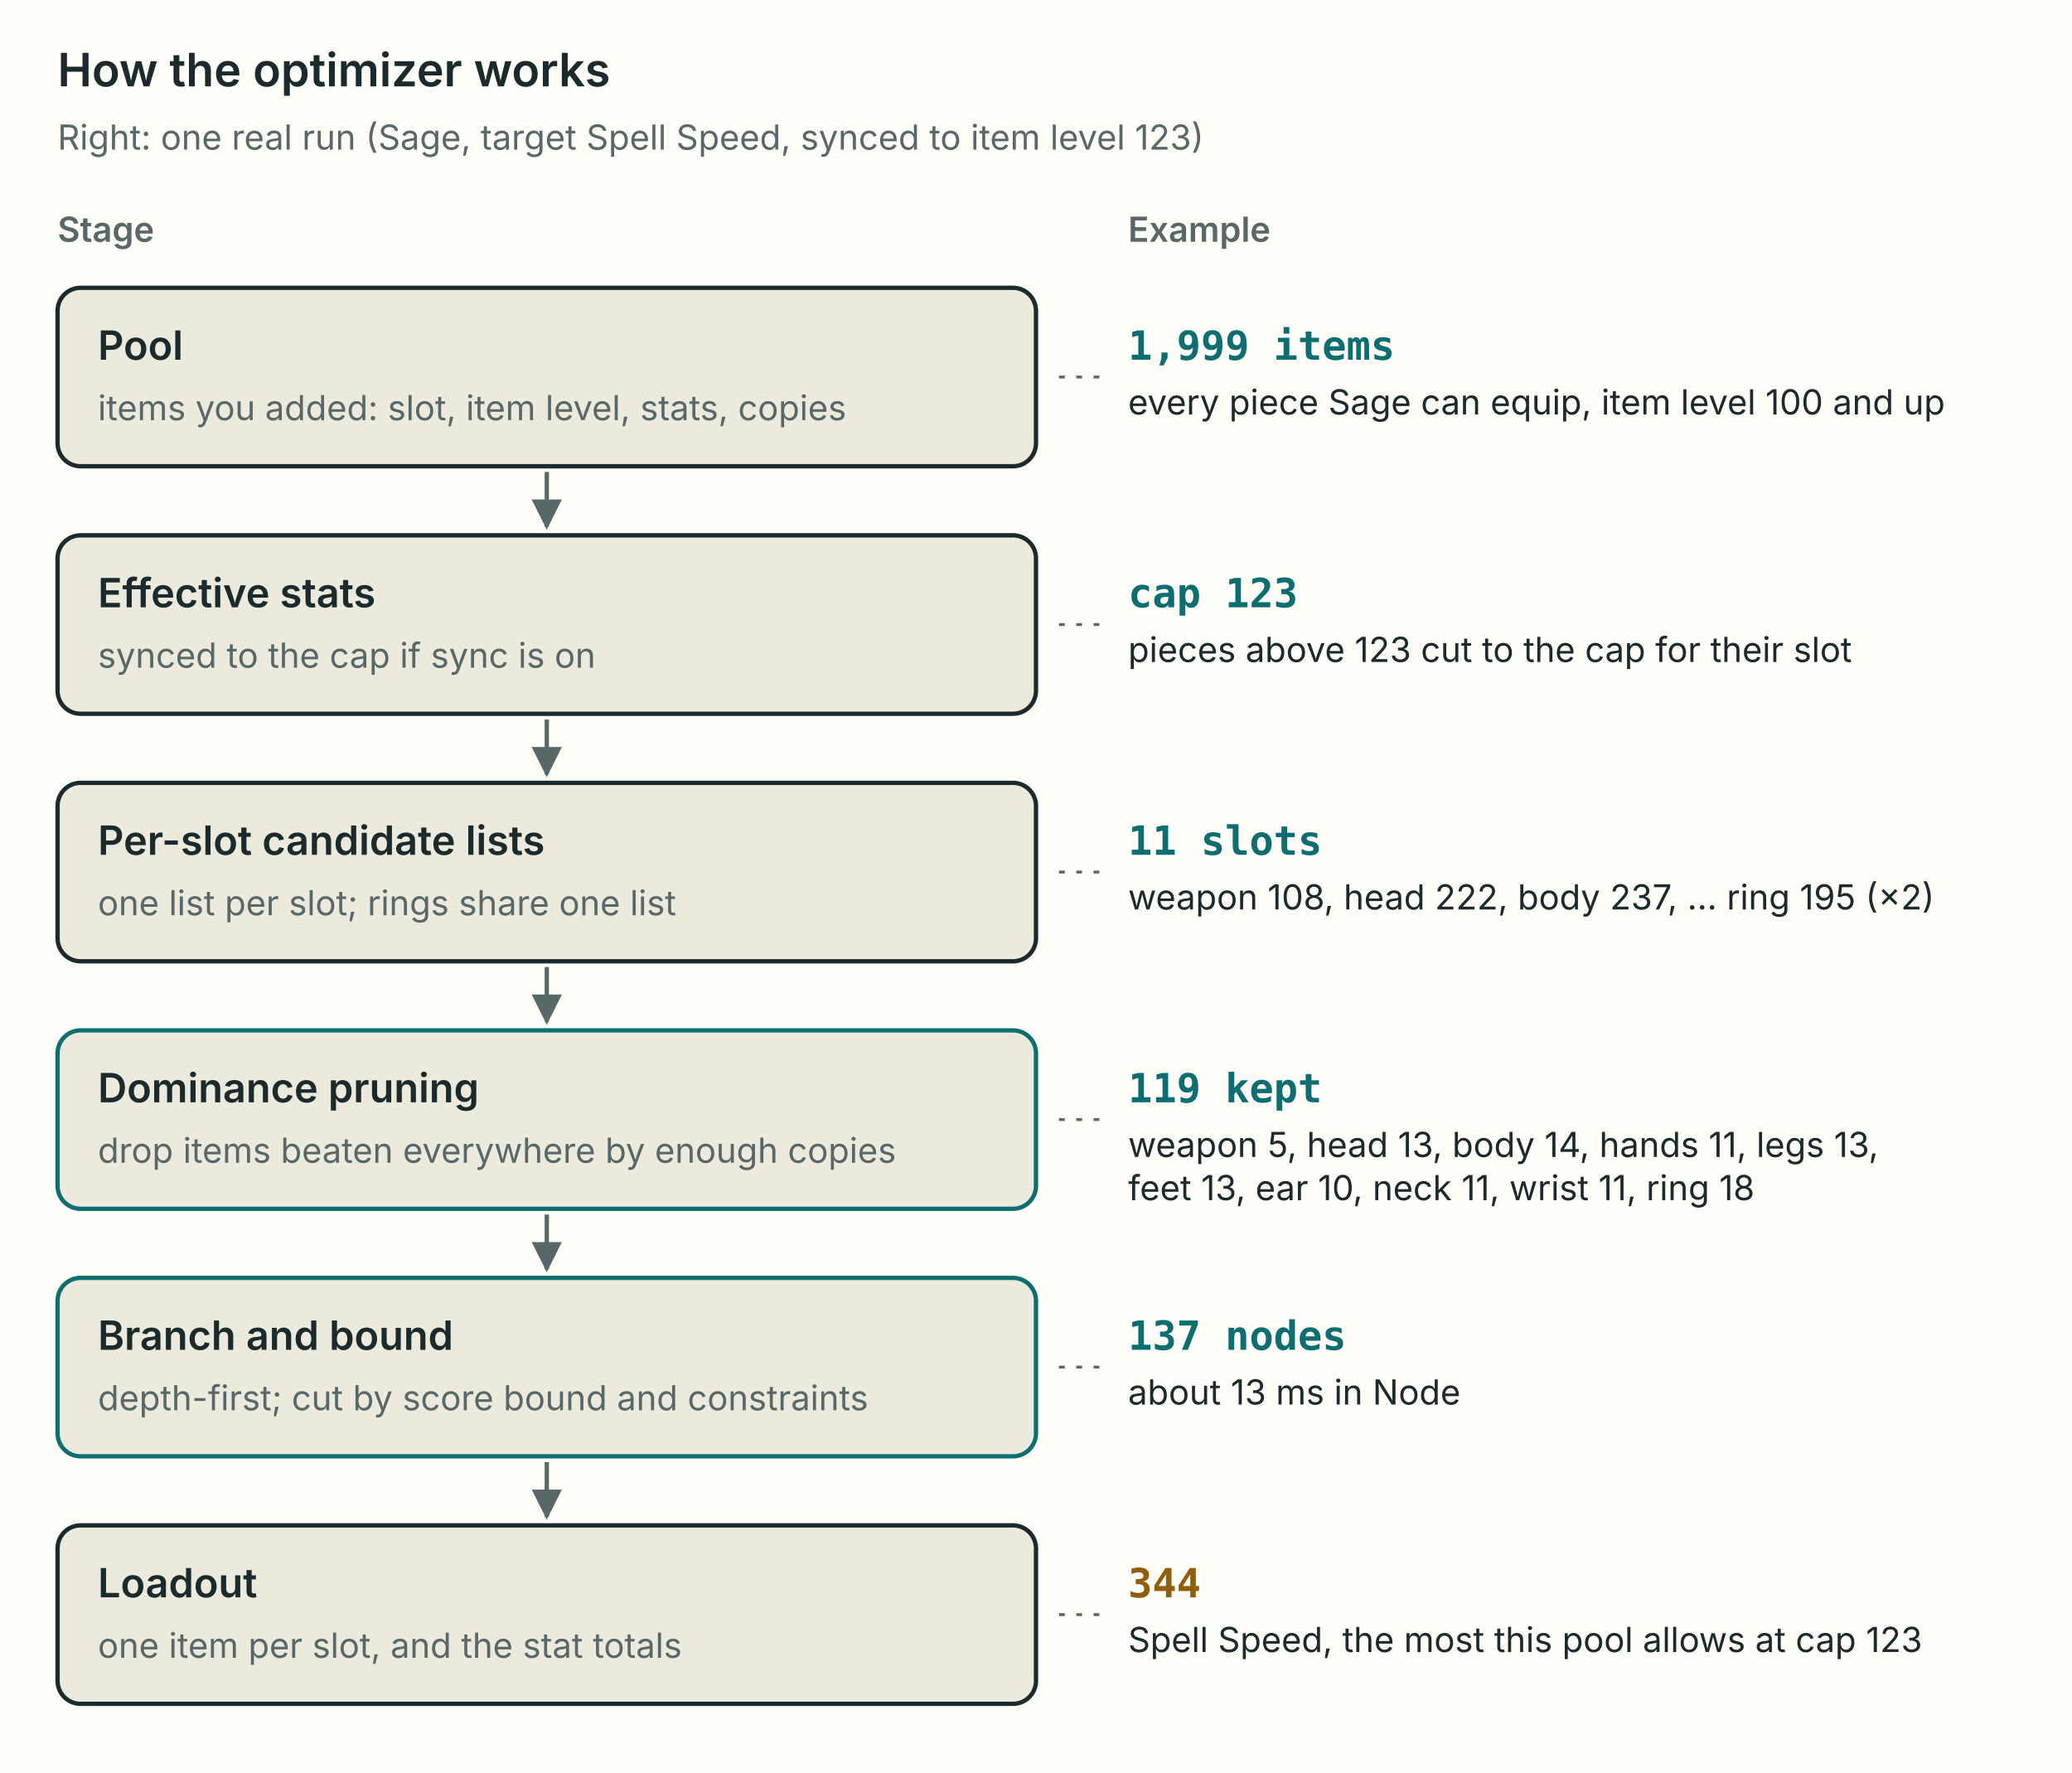
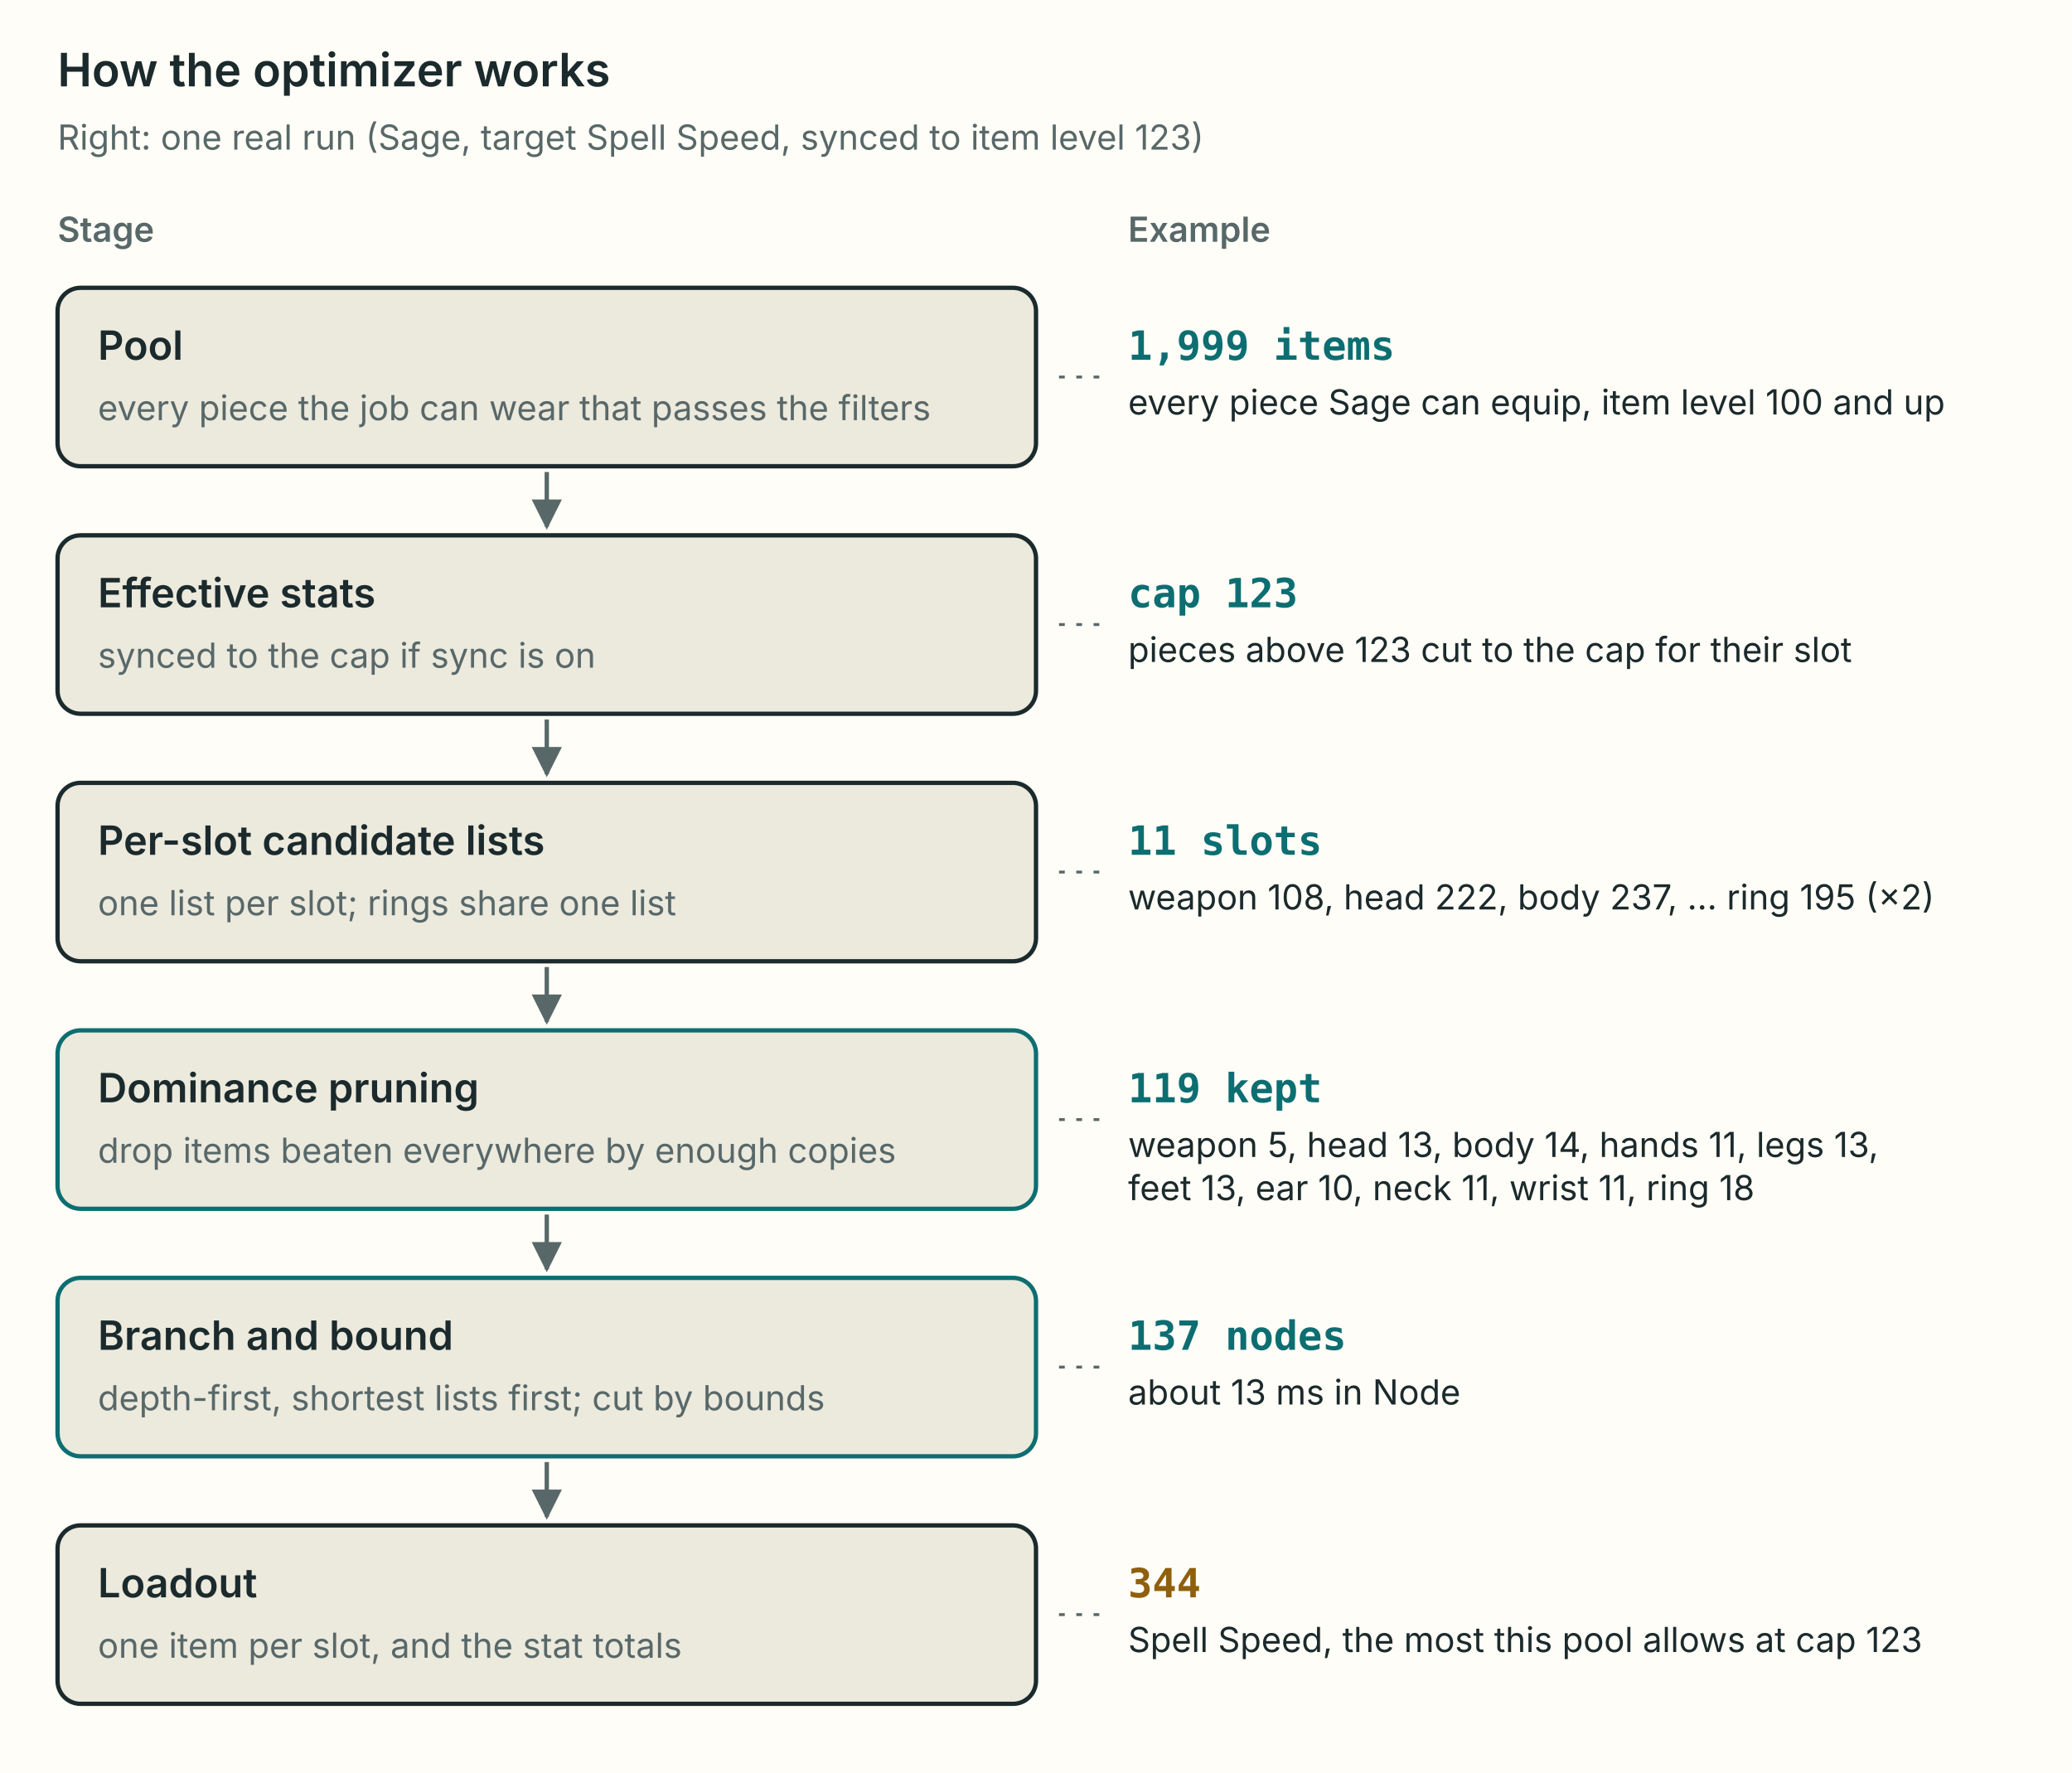
<svg xmlns="http://www.w3.org/2000/svg" viewBox="0 0 720 616" role="img" aria-label="Optimizer pipeline: pool, effective stats, per-slot candidate lists, dominance pruning, branch and bound, loadout, with numbers for a 1,999-item Sage pool synced to item level 123">
  <style>
  .bg { fill: #fffdf7; }
  .box { fill: #ece9dd; stroke: #1b2a2c; stroke-width: 1.5; }
  .box-good { fill: #ece9dd; stroke: #25773a; stroke-width: 1.5; }
  .box-bad { fill: #ece9dd; stroke: #b0402c; stroke-width: 1.5; stroke-dasharray: 5 4; }
  .box-accent { fill: #ece9dd; stroke: #0d6e72; stroke-width: 1.5; }
  .fg { fill: #1b2a2c; }
  .muted { fill: #586869; }
  .accent { fill: #0d6e72; }
  .gold { fill: #8f5f0c; }
  .bad { fill: #b0402c; }
  .good { fill: #25773a; }
  .s-fg { stroke: #1b2a2c; }
  .s-muted { stroke: #586869; }
  .s-accent { stroke: #0d6e72; }
  .s-bad { stroke: #b0402c; }
  .s-good { stroke: #25773a; }
  text { font-family: system-ui, -apple-system, "Segoe UI", sans-serif; font-size: 14px; }
  .num { font-family: ui-monospace, Consolas, monospace; }
  .small { font-size: 12px; }
  .title { font-size: 16px; font-weight: 600; }
  .b { font-weight: 600; }
  @media (prefers-color-scheme: dark) {
    .bg { fill: #142023; }
    .box { fill: #1b2b2e; stroke: #e5eeed; }
    .box-good { fill: #1b2b2e; stroke: #6cc788; }
    .box-bad { fill: #1b2b2e; stroke: #f08a74; }
    .box-accent { fill: #1b2b2e; stroke: #4cc2b6; }
    .fg { fill: #e5eeed; }
    .muted { fill: #92a5a5; }
    .accent { fill: #4cc2b6; }
    .gold { fill: #e2b659; }
    .bad { fill: #f08a74; }
    .good { fill: #6cc788; }
    .s-fg { stroke: #e5eeed; }
    .s-muted { stroke: #92a5a5; }
    .s-accent { stroke: #4cc2b6; }
    .s-bad { stroke: #f08a74; }
    .s-good { stroke: #6cc788; }
  }
</style>
  <defs>
    <marker id="arrow" viewBox="0 0 10 10" refX="9" refY="5" markerWidth="7" markerHeight="7" orient="auto-start-reverse">
      <path d="M0,0 L10,5 L0,10 z" class="muted" />
    </marker>
  </defs>
  <rect class="bg" x="0" y="0" width="720" height="616" />
  <text class="title fg" x="20" y="30">How the optimizer works</text>
  <text class="small muted" x="20" y="52">Right: one real run (Sage, target Spell Speed, synced to item level 123)</text>
  <text class="small b muted" x="20" y="84">Stage</text>
  <text class="small b muted" x="392" y="84">Example</text>
  <rect class="box" x="20" y="100" width="340" height="62" rx="8" />
  <text class="fg b" x="34" y="125">Pool</text>
-   <text class="small muted" x="34" y="146">items you added: slot, item level, stats, copies</text>
+   <text class="small muted" x="34" y="146">every piece the job can wear that passes the filters</text>
  <line class="s-muted" x1="368" y1="131.0" x2="386" y2="131.0" stroke-width="1" stroke-dasharray="2 4" />
  <text class="num accent b" x="392" y="125">1,999 items</text>
  <text class="small fg" x="392" y="144">every piece Sage can equip, item level 100 and up</text>
  <line class="s-muted" x1="190" y1="164" x2="190" y2="183" stroke-width="1.5" marker-end="url(#arrow)" />
  <rect class="box" x="20" y="186" width="340" height="62" rx="8" />
  <text class="fg b" x="34" y="211">Effective stats</text>
  <text class="small muted" x="34" y="232">synced to the cap if sync is on</text>
  <line class="s-muted" x1="368" y1="217.0" x2="386" y2="217.0" stroke-width="1" stroke-dasharray="2 4" />
  <text class="num accent b" x="392" y="211">cap 123</text>
  <text class="small fg" x="392" y="230">pieces above 123 cut to the cap for their slot</text>
  <line class="s-muted" x1="190" y1="250" x2="190" y2="269" stroke-width="1.5" marker-end="url(#arrow)" />
  <rect class="box" x="20" y="272" width="340" height="62" rx="8" />
  <text class="fg b" x="34" y="297">Per-slot candidate lists</text>
  <text class="small muted" x="34" y="318">one list per slot; rings share one list</text>
  <line class="s-muted" x1="368" y1="303.0" x2="386" y2="303.0" stroke-width="1" stroke-dasharray="2 4" />
  <text class="num accent b" x="392" y="297">11 slots</text>
  <text class="small fg" x="392" y="316">weapon 108, head 222, body 237, … ring 195 (×2)</text>
  <line class="s-muted" x1="190" y1="336" x2="190" y2="355" stroke-width="1.5" marker-end="url(#arrow)" />
  <rect class="box-accent" x="20" y="358" width="340" height="62" rx="8" />
  <text class="fg b" x="34" y="383">Dominance pruning</text>
  <text class="small muted" x="34" y="404">drop items beaten everywhere by enough copies</text>
  <line class="s-muted" x1="368" y1="389.0" x2="386" y2="389.0" stroke-width="1" stroke-dasharray="2 4" />
  <text class="num accent b" x="392" y="383">119 kept</text>
  <text class="small fg" x="392" y="402">weapon 5, head 13, body 14, hands 11, legs 13,</text>
  <text class="small fg" x="392" y="417">feet 13, ear 10, neck 11, wrist 11, ring 18</text>
  <line class="s-muted" x1="190" y1="422" x2="190" y2="441" stroke-width="1.5" marker-end="url(#arrow)" />
  <rect class="box-accent" x="20" y="444" width="340" height="62" rx="8" />
  <text class="fg b" x="34" y="469">Branch and bound</text>
-   <text class="small muted" x="34" y="490">depth-first; cut by score bound and constraints</text>
+   <text class="small muted" x="34" y="490">depth-first, shortest lists first; cut by bounds</text>
  <line class="s-muted" x1="368" y1="475.0" x2="386" y2="475.0" stroke-width="1" stroke-dasharray="2 4" />
  <text class="num accent b" x="392" y="469">137 nodes</text>
  <text class="small fg" x="392" y="488">about 13 ms in Node</text>
  <line class="s-muted" x1="190" y1="508" x2="190" y2="527" stroke-width="1.5" marker-end="url(#arrow)" />
  <rect class="box" x="20" y="530" width="340" height="62" rx="8" />
  <text class="fg b" x="34" y="555">Loadout</text>
  <text class="small muted" x="34" y="576">one item per slot, and the stat totals</text>
  <line class="s-muted" x1="368" y1="561.0" x2="386" y2="561.0" stroke-width="1" stroke-dasharray="2 4" />
  <text class="num gold b" x="392" y="555">344</text>
  <text class="small fg" x="392" y="574">Spell Speed, the most this pool allows at cap 123</text>
</svg>
